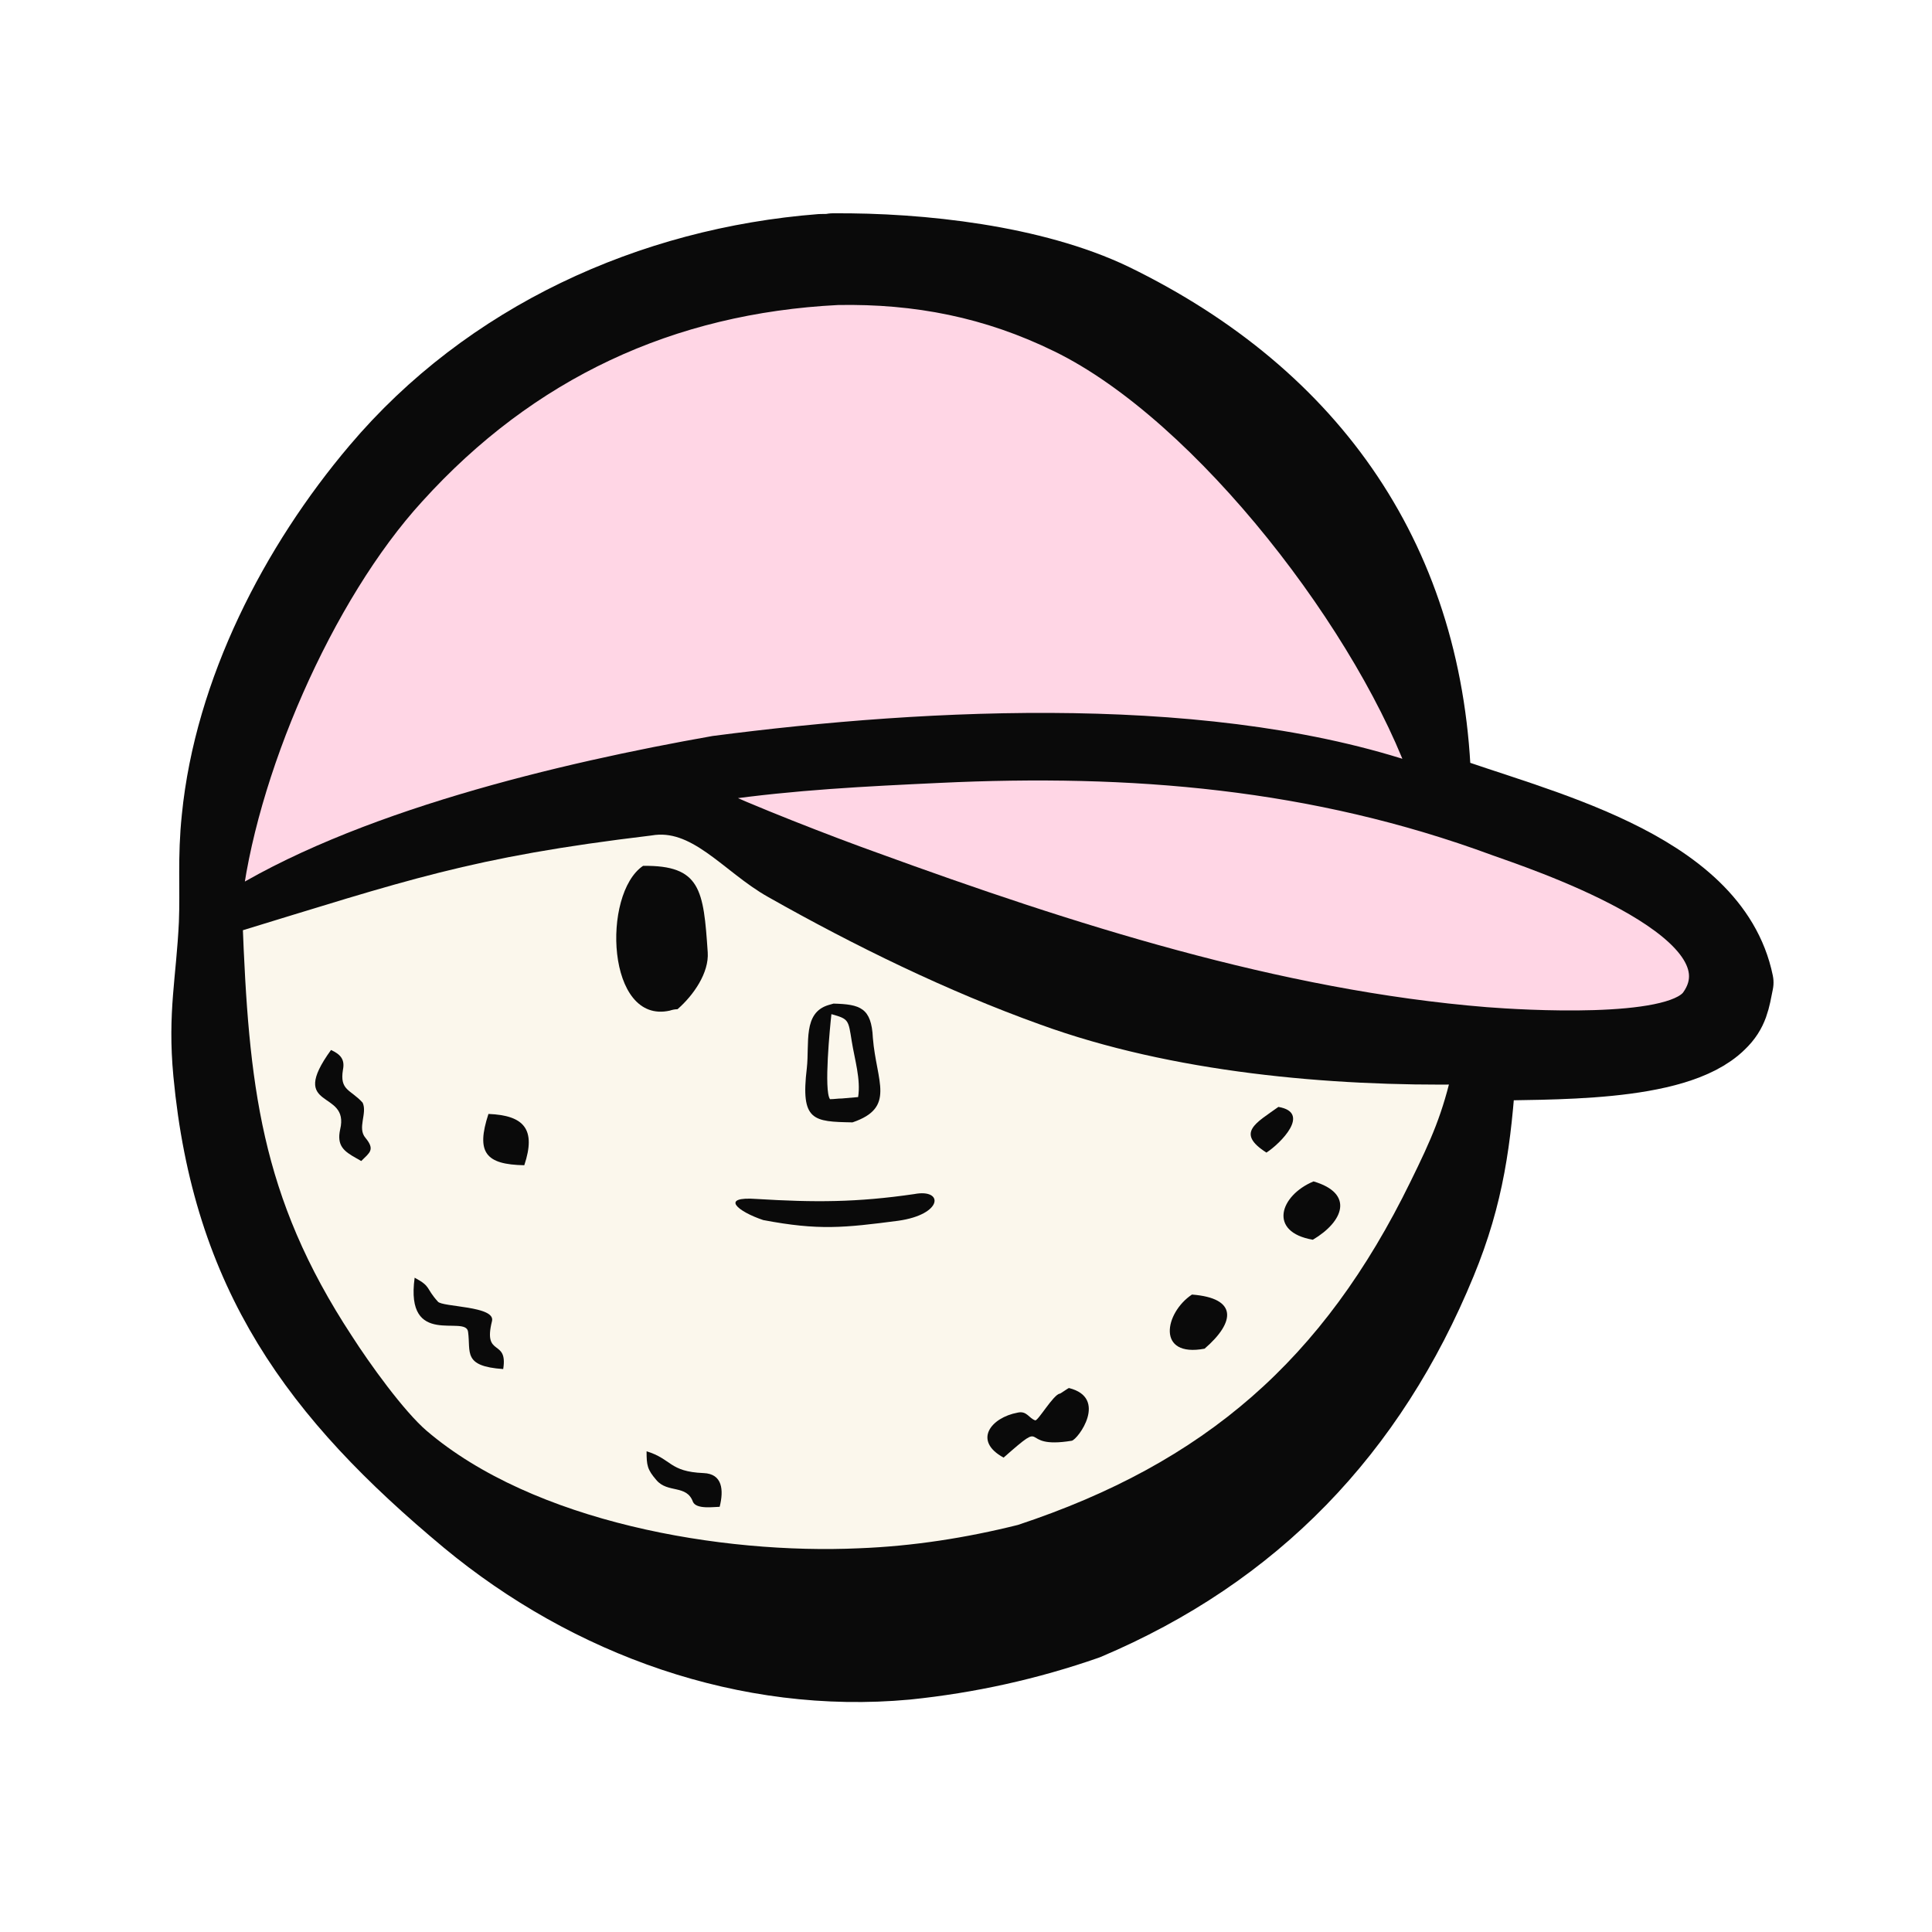
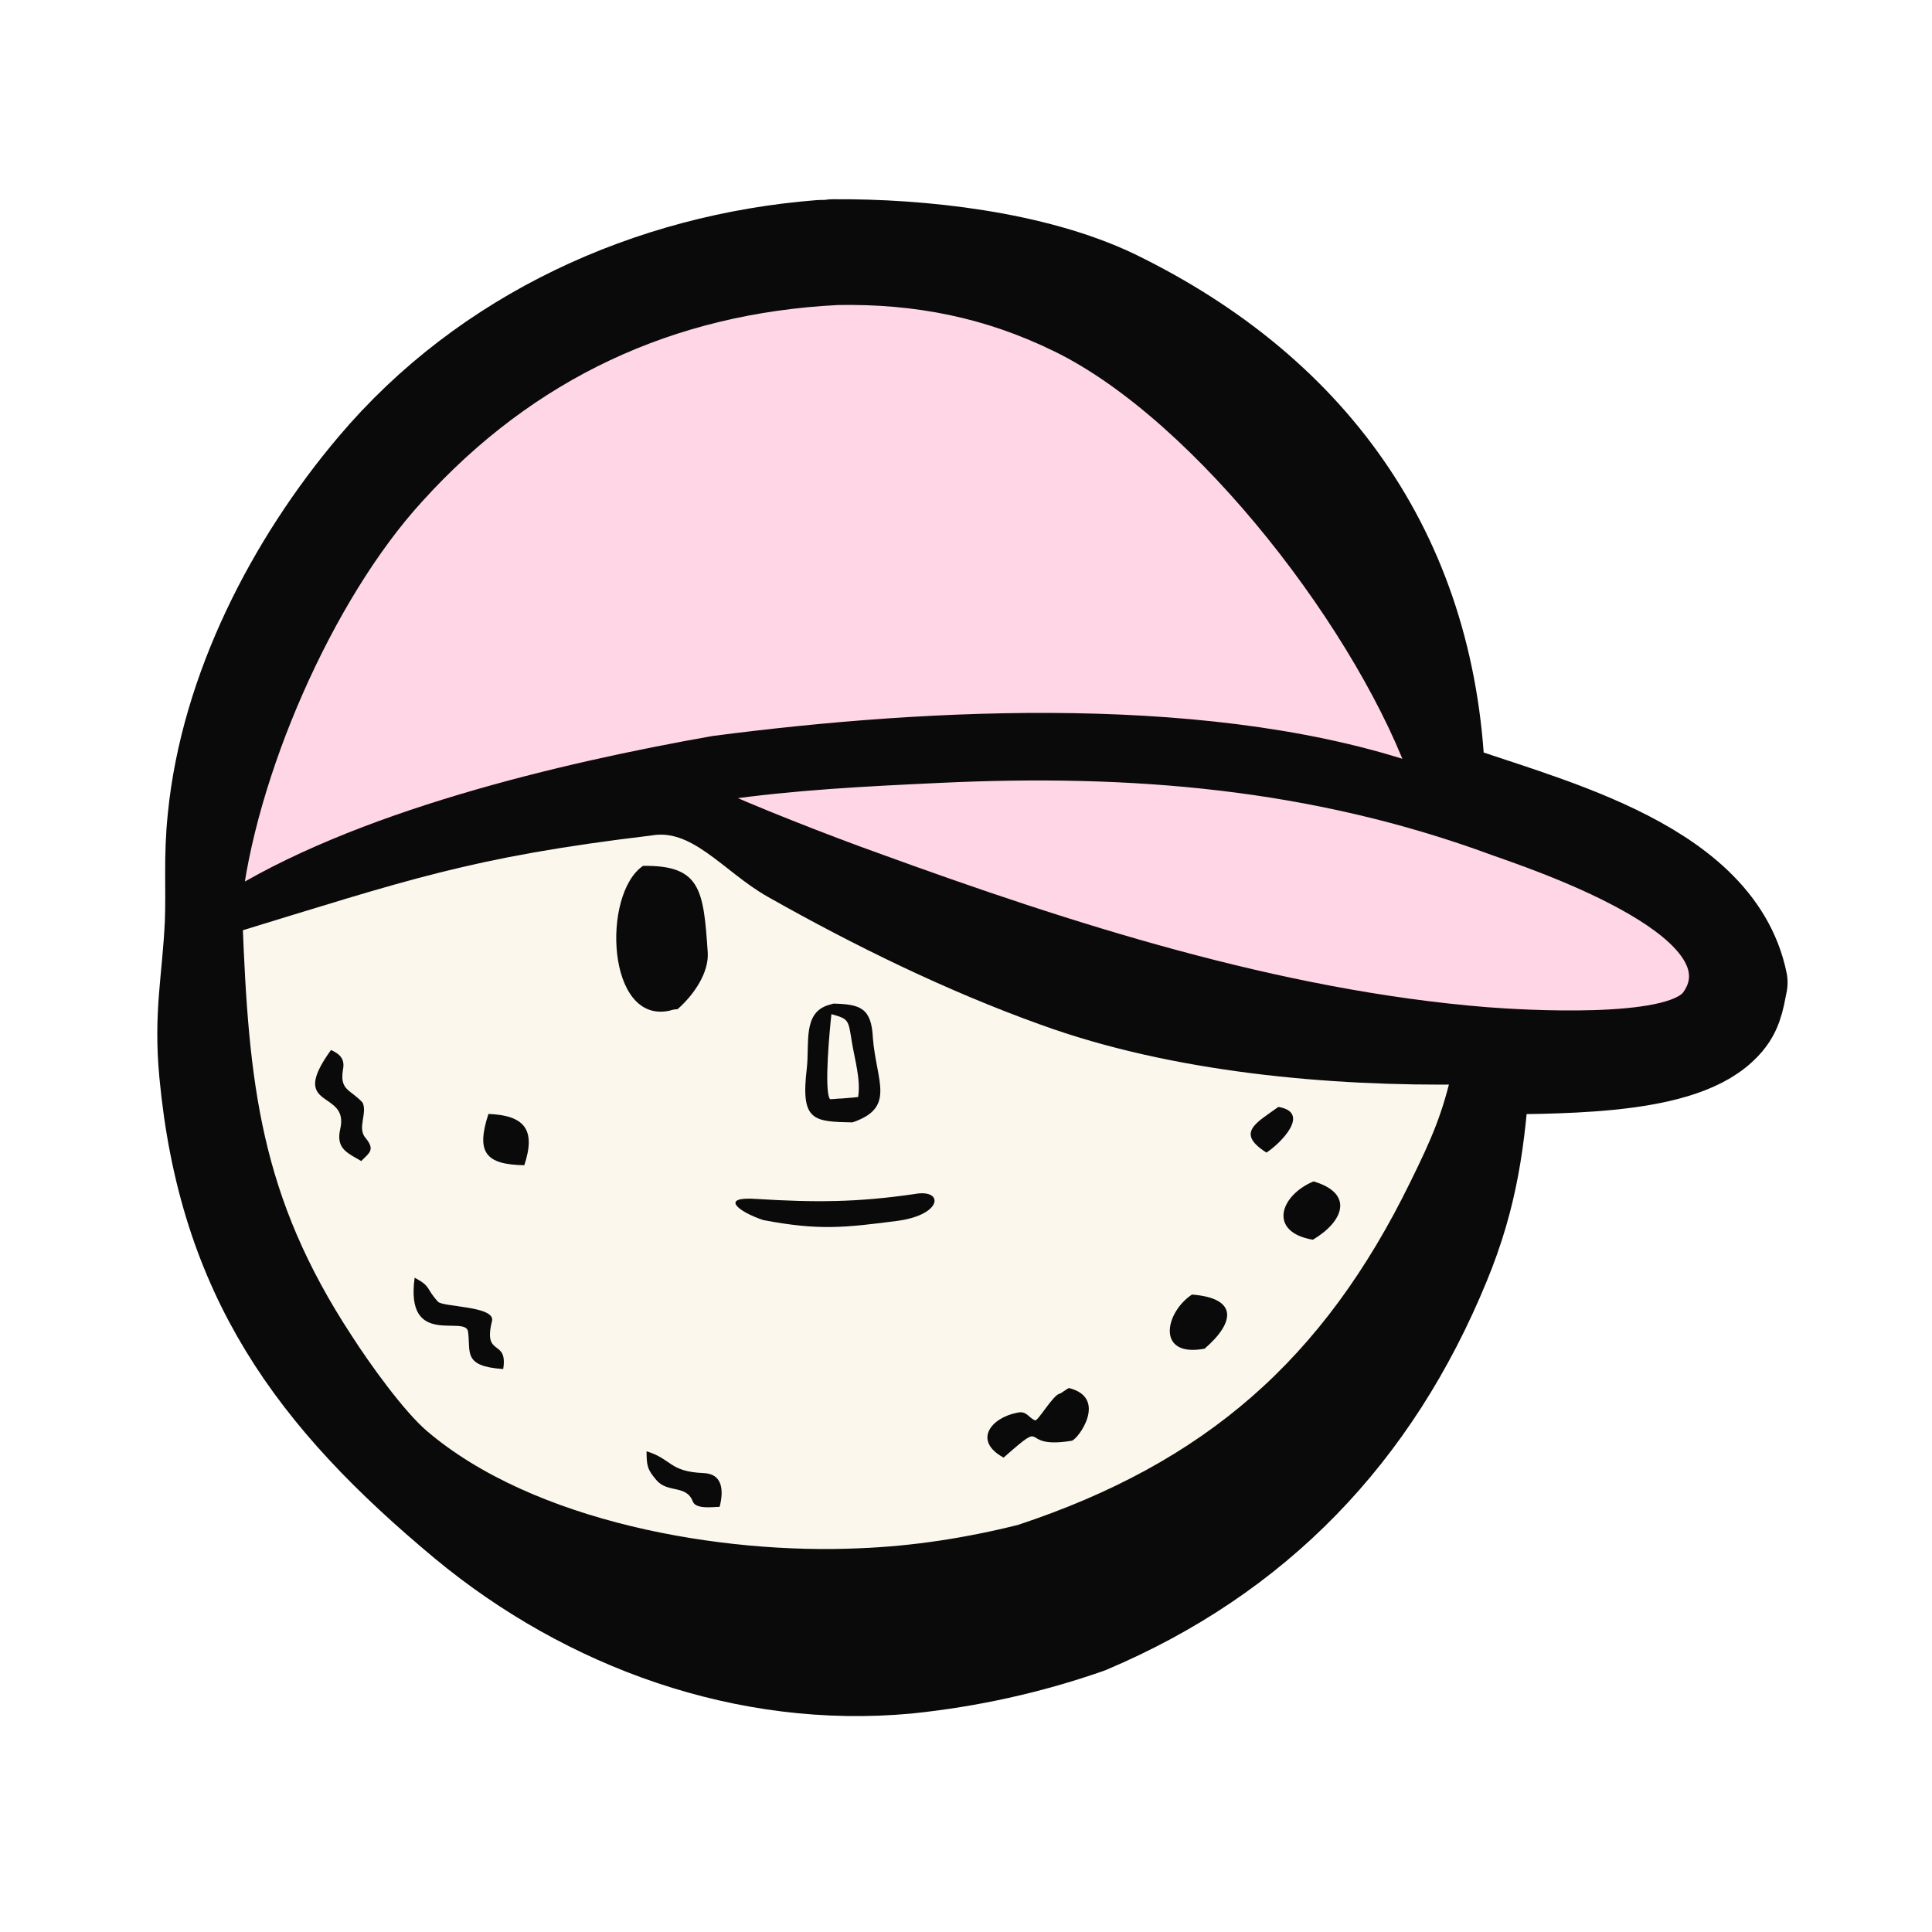
<svg xmlns="http://www.w3.org/2000/svg" viewBox="739.7 383.8 274.9 274.9">
-   <g data-outlined="1" fill="#0a0a0a" stroke="#0a0a0a" stroke-width="9.9" stroke-linejoin="round">
+   <g data-outlined="1" fill="#0a0a0a" stroke="#0a0a0a" stroke-width="13.9" stroke-linejoin="round">
    <path d="M856.5 419.2C857.1 419.2 857.7 419.2 858.2 419.1C870.8 419 886.8 420.8 898.1 426.2C926.9 440.2 943.3 464 944.1 495.9C957.9 501 983.6 506.5 987.1 523.6C986.6 526.1 986.4 527.8 984.5 529.6C978.1 535.9 959.8 535.2 950.5 535.5C949.8 545.9 948.8 553.8 944.8 563.5C934.9 587.6 918.3 604.9 894.4 615C886.1 617.9 877.5 619.8 868.7 620.7C846 622.8 823.5 614.7 806 600.2C784.5 582.3 772 565.2 769.3 536.5C768.5 528 769.7 523.5 770.1 515.2C770.3 510.1 769.9 505.9 770.5 500.2C772.3 482.1 781.6 464.1 793.2 450.4C809 431.7 832.2 421.1 856.5 419.2Z" />
    <path d="M832.1 500.7C839.1 499.5 843.9 506.3 850 509.7C862.2 516.6 875.3 523 888.4 527.7C906.8 534.4 929 536.4 948.4 536.1C946.9 542.9 945.2 546.7 942.2 552.8C929.6 578.6 912.3 593.7 885.1 602.7C877.5 604.6 869.8 605.8 862 606.1C842.2 607 814.9 602.4 799.1 588.9C795.6 585.9 790.6 578.9 788.1 575C774.7 554.6 773.1 538.2 772.2 514.7C797.1 507.1 806.2 503.8 832.1 500.7Z" />
    <path d="M831.2 507C839.4 506.9 839.8 510.4 840.4 519.3C840.6 522.2 838.4 525.4 836.1 527.4C835.7 527.4 835.3 527.5 835 527.6C826 529.6 825.3 511 831.2 507Z" />
    <path d="M858.3 526.6C862.1 526.7 863.7 527.2 863.9 531.5C864.4 537.7 867.2 541.4 861 543.5C855.4 543.4 853.6 543.3 854.5 535.8C854.9 532.2 853.9 527.9 857.6 526.8L858.3 526.6Z" />
    <path d="M869.8 553.7C874 552.9 873.9 556.6 867.5 557.5C859.8 558.5 856.2 558.9 848.3 557.4C844.7 556.2 842 554 847.4 554.4C855.6 554.9 861.6 554.9 869.8 553.7Z" />
    <path d="M891.8 581.3C897.4 582.7 893.1 588.6 892.2 588.8C884.3 590.1 889.2 585.3 882.5 591.2C878.1 588.8 880.7 585.5 884.5 584.8C885.8 584.5 886.1 585.6 887 585.9C887.4 586 889.6 582.2 890.5 582.1C890.6 582.1 891.7 581.3 891.8 581.3Z" />
    <path d="M798.7 565.6C801.1 566.9 800.2 567 802 569C802.6 569.8 810.3 569.6 809.7 571.8C808.4 577 812 574.2 811.3 578.6C805.5 578.2 806.7 576.2 806.3 573.3C806 570.8 797.3 575.7 798.7 565.6Z" />
    <path d="M786.8 533.2C788.1 533.8 788.8 534.5 788.5 536C788 539 789.6 538.8 791.3 540.7C792 542.2 790.5 544.3 791.7 545.7C793.1 547.4 792.3 547.8 791.1 549L790.4 548.6C788.6 547.6 787.6 546.8 788.1 544.5C789.5 538.7 780.5 541.9 786.8 533.2Z" />
    <path d="M858.9 425.2C870.1 425 880.4 427 890.6 432C911.5 442.2 935.1 473.2 942.6 495C913.1 484.4 872.1 486.5 841.4 490.5C819.9 494.3 790.6 501.2 772 513.1C774 493.9 785.2 468.1 798.3 453.8C814.5 435.9 834.9 426.4 858.9 425.2Z" />
    <path d="M842.1 495.7C852.6 494.2 862.6 493.7 873.3 493.2C900.7 491.9 926.7 494 952.7 503.6C956.8 505.1 988.6 515.4 980.8 526.2C977.4 530.8 956.2 529.5 951.1 529.1C921.4 526.7 891.5 517.1 863.8 507C857.9 504.9 845.5 500.1 839.9 497.4C834.4 496.5 840.4 495.7 842.1 495.7Z" />
  </g>
  <path fill="#0a0a0a" d="M856.5 419.2C857.1 419.2 857.7 419.2 858.2 419.1C870.8 419 886.8 420.8 898.1 426.2C926.9 440.2 943.3 464 944.1 495.9C957.9 501 983.6 506.5 987.1 523.6C986.6 526.1 986.4 527.8 984.5 529.6C978.1 535.9 959.8 535.2 950.5 535.5C949.8 545.9 948.8 553.8 944.8 563.5C934.9 587.6 918.3 604.9 894.4 615C886.1 617.9 877.5 619.8 868.7 620.7C846 622.8 823.5 614.7 806 600.2C784.5 582.3 772 565.2 769.3 536.5C768.5 528 769.7 523.5 770.1 515.2C770.3 510.1 769.9 505.9 770.5 500.2C772.3 482.1 781.6 464.1 793.2 450.4C809 431.7 832.2 421.1 856.5 419.2Z" />
  <path stroke="#0a0a0a" stroke-width="4" stroke-linejoin="round" fill="#fbf7ec" d="M832.1 500.7C839.1 499.5 843.9 506.3 850 509.7C862.2 516.6 875.3 523 888.4 527.7C906.8 534.4 929 536.4 948.4 536.1C946.9 542.9 945.2 546.7 942.2 552.8C929.6 578.6 912.3 593.7 885.1 602.7C877.5 604.6 869.8 605.8 862 606.1C842.2 607 814.9 602.4 799.1 588.9C795.6 585.9 790.6 578.9 788.1 575C774.7 554.6 773.1 538.2 772.2 514.7C797.1 507.1 806.2 503.8 832.1 500.7Z" />
  <path fill="#0a0a0a" d="M831.2 507C839.4 506.9 839.8 510.4 840.4 519.3C840.6 522.2 838.4 525.4 836.1 527.4C835.7 527.4 835.3 527.5 835 527.6C826 529.6 825.3 511 831.2 507Z" />
  <path fill="#0a0a0a" d="M858.3 526.6C862.1 526.7 863.7 527.2 863.9 531.5C864.4 537.7 867.2 541.4 861 543.5C855.4 543.4 853.6 543.3 854.5 535.8C854.9 532.2 853.9 527.9 857.6 526.8L858.3 526.6Z" />
  <path fill="#fbf7ec" d="M858 528.1C860.5 528.8 860.4 528.9 860.9 532C861.3 534.5 862.2 537.4 861.8 539.9L859.5 540.1C858.9 540.1 858.4 540.2 857.8 540.2C856.9 539 857.8 529.9 858 528.1Z" />
  <path fill="#0a0a0a" d="M869.8 553.7C874 552.9 873.9 556.6 867.5 557.5C859.8 558.5 856.2 558.9 848.3 557.4C844.7 556.2 842 554 847.4 554.4C855.6 554.9 861.6 554.9 869.8 553.7Z" />
  <path fill="#0a0a0a" d="M891.8 581.3C897.4 582.7 893.1 588.6 892.2 588.8C884.3 590.1 889.2 585.3 882.5 591.2C878.1 588.8 880.7 585.5 884.5 584.8C885.8 584.5 886.1 585.6 887 585.9C887.4 586 889.6 582.2 890.5 582.1C890.6 582.1 891.7 581.3 891.8 581.3Z" />
  <path fill="#0a0a0a" d="M798.7 565.6C801.1 566.9 800.2 567 802 569C802.6 569.8 810.3 569.6 809.7 571.8C808.4 577 812 574.2 811.3 578.6C805.5 578.2 806.7 576.2 806.3 573.3C806 570.8 797.3 575.7 798.7 565.6Z" />
  <path fill="#0a0a0a" d="M786.8 533.2C788.1 533.8 788.8 534.5 788.5 536C788 539 789.6 538.8 791.3 540.7C792 542.2 790.5 544.3 791.7 545.7C793.1 547.4 792.3 547.8 791.1 549L790.4 548.6C788.6 547.6 787.6 546.8 788.1 544.5C789.5 538.7 780.5 541.9 786.8 533.2Z" />
  <path fill="#0a0a0a" d="M909.3 568C915.8 568.5 915.5 571.9 911.1 575.7C904.2 577 905.4 570.6 909.3 568Z" />
  <path fill="#0a0a0a" d="M926.6 551.9C932.4 553.6 930.9 557.6 926.5 560.2C920.1 559.1 921.8 553.9 926.6 551.9Z" />
  <path fill="#0a0a0a" d="M831.7 590.3C835.3 591.4 834.9 593.2 839.8 593.4C842.5 593.5 842.7 595.8 842.1 598.2C841.3 598.2 838.8 598.6 838.3 597.5C837.4 595 834.7 596.3 833.1 594.4C831.8 592.9 831.7 592.3 831.7 590.3Z" />
  <path fill="#0a0a0a" d="M809.2 542.3C814.3 542.5 816 544.5 814.3 549.6C808.8 549.5 807.4 547.8 809.2 542.3Z" />
  <path fill="#0a0a0a" d="M921.6 541.3C926.3 542.1 921.9 546.5 919.9 547.8C915.5 545 918.4 543.6 921.6 541.3Z" />
  <path stroke="#0a0a0a" stroke-width="4" stroke-linejoin="round" fill="#ffd6e5" d="M858.9 425.2C870.1 425 880.4 427 890.6 432C911.5 442.2 935.1 473.2 942.6 495C913.1 484.4 872.1 486.5 841.4 490.5C819.9 494.3 790.6 501.2 772 513.1C774 493.9 785.2 468.1 798.3 453.8C814.5 435.9 834.9 426.4 858.9 425.2Z" />
  <path stroke="#0a0a0a" stroke-width="4" stroke-linejoin="round" fill="#ffd6e5" d="M842.1 495.7C852.6 494.2 862.6 493.7 873.3 493.2C900.7 491.9 926.7 494 952.7 503.6C956.8 505.1 988.6 515.4 980.8 526.2C977.4 530.8 956.2 529.5 951.1 529.1C921.4 526.7 891.5 517.1 863.8 507C857.9 504.9 845.5 500.1 839.9 497.4C834.4 496.5 840.4 495.7 842.1 495.7Z" />
</svg>
